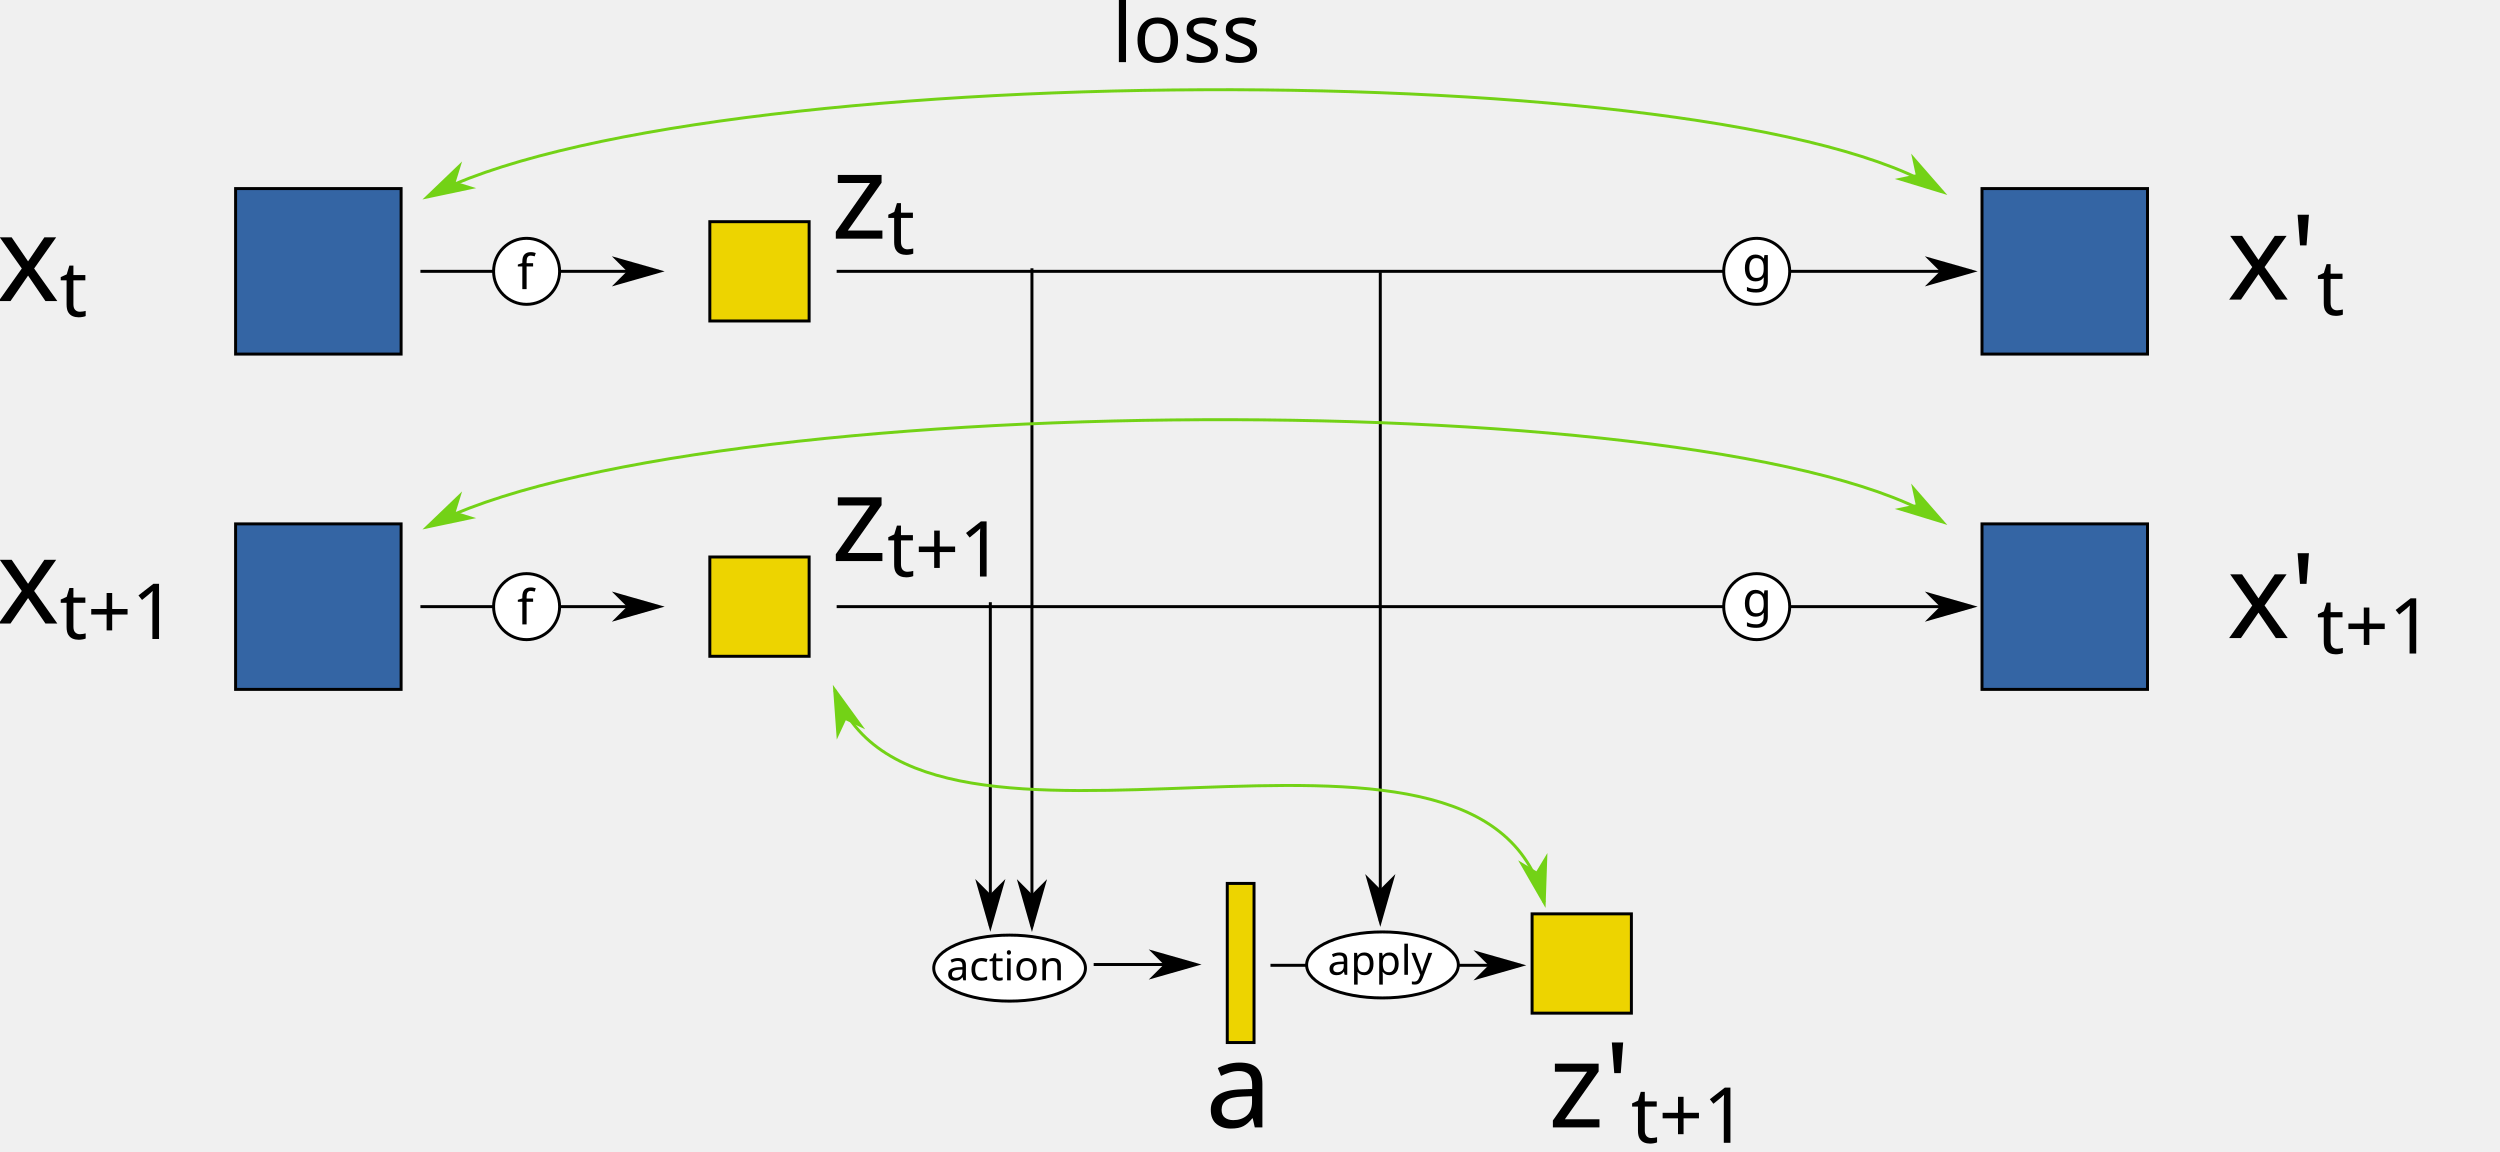
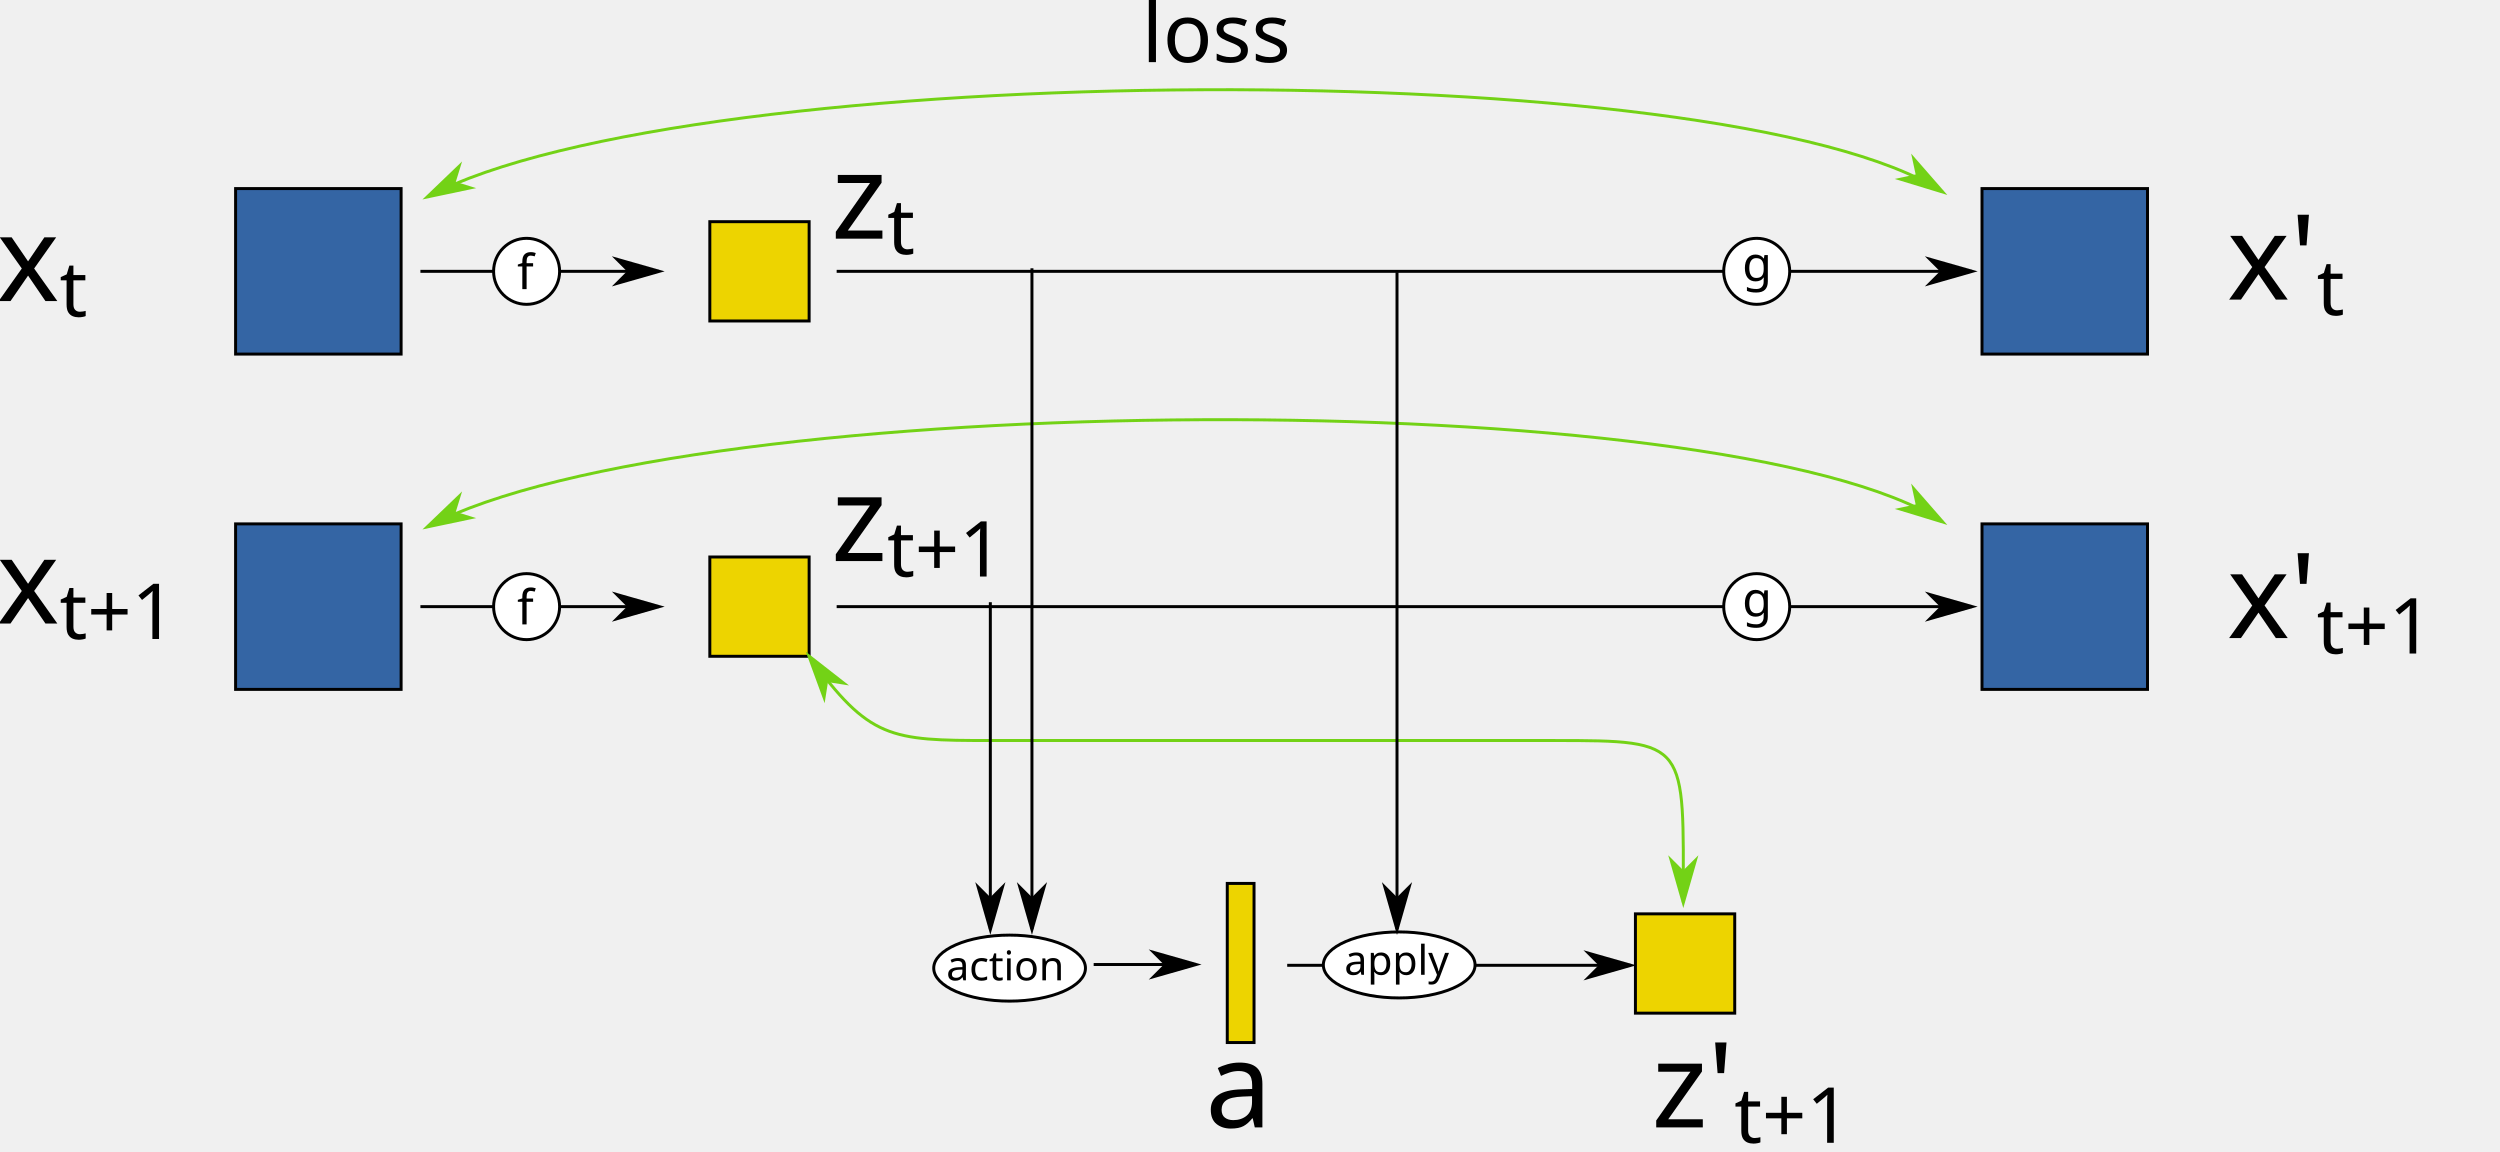
<svg xmlns="http://www.w3.org/2000/svg" width="237.342mm" height="109.286mm" viewBox="0 0 840.977 387.235" id="svg6614" version="1.1">
  <defs id="defs6616">
    <marker style="overflow:visible" id="marker10167-4" refX="0" refY="0" orient="auto">
      <path transform="matrix(-0.8,0,0,-0.8,-10,0)" style="fill:#000000;fill-opacity:1;fill-rule:evenodd;stroke:#000000;stroke-width:1pt;stroke-opacity:1" d="M 0,0 5,-5 -12.5,0 5,5 0,0 Z" id="path10169-5" />
    </marker>
    <marker orient="auto" refY="0" refX="0" id="marker6888-5-0" style="overflow:visible">
      <path id="path6890-0-6" d="M 0,0 5,-5 -12.5,0 5,5 0,0 Z" style="fill:#000000;fill-opacity:1;fill-rule:evenodd;stroke:#000000;stroke-width:1pt;stroke-opacity:1" transform="matrix(-0.8,0,0,-0.8,-10,0)" />
    </marker>
    <marker orient="auto" refY="0" refX="0" id="marker6888-6" style="overflow:visible">
      <path id="path6890-1" d="M 0,0 5,-5 -12.5,0 5,5 0,0 Z" style="fill:#000000;fill-opacity:1;fill-rule:evenodd;stroke:#000000;stroke-width:1pt;stroke-opacity:1" transform="matrix(-0.8,0,0,-0.8,-10,0)" />
    </marker>
    <marker orient="auto" refY="0" refX="0" id="marker6888-5" style="overflow:visible">
      <path id="path6890-0" d="M 0,0 5,-5 -12.5,0 5,5 0,0 Z" style="fill:#000000;fill-opacity:1;fill-rule:evenodd;stroke:#000000;stroke-width:1pt;stroke-opacity:1" transform="matrix(-0.8,0,0,-0.8,-10,0)" />
    </marker>
    <marker style="overflow:visible" id="marker10167" refX="0" refY="0" orient="auto">
      <path transform="matrix(-0.8,0,0,-0.8,-10,0)" style="fill:#000000;fill-opacity:1;fill-rule:evenodd;stroke:#000000;stroke-width:1pt;stroke-opacity:1" d="M 0,0 5,-5 -12.5,0 5,5 0,0 Z" id="path10169" />
    </marker>
    <marker orient="auto" refY="0" refX="0" id="marker43100" style="overflow:visible">
      <path id="path43102" d="M 0,0 5,-5 -12.5,0 5,5 0,0 Z" style="fill:#73d216;fill-opacity:1;fill-rule:evenodd;stroke:#73d216;stroke-width:1pt;stroke-opacity:1" transform="matrix(-0.8,0,0,-0.8,-10,0)" />
    </marker>
    <marker style="overflow:visible" id="marker43917" refX="0" refY="0" orient="auto">
      <path transform="matrix(-0.8,0,0,-0.8,-10,0)" style="fill:#000000;fill-opacity:1;fill-rule:evenodd;stroke:#000000;stroke-width:1pt;stroke-opacity:1" d="M 0,0 5,-5 -12.5,0 5,5 0,0 Z" id="path43919" />
    </marker>
    <marker style="overflow:visible" id="marker43526" refX="0" refY="0" orient="auto">
      <path transform="matrix(-0.8,0,0,-0.8,-10,0)" style="fill:#000000;fill-opacity:1;fill-rule:evenodd;stroke:#000000;stroke-width:1pt;stroke-opacity:1" d="M 0,0 5,-5 -12.5,0 5,5 0,0 Z" id="path43528" />
    </marker>
    <marker style="overflow:visible" id="marker44314" refX="0" refY="0" orient="auto">
      <path transform="matrix(-0.8,0,0,-0.8,-10,0)" style="fill:#000000;fill-opacity:1;fill-rule:evenodd;stroke:#000000;stroke-width:1pt;stroke-opacity:1" d="M 0,0 5,-5 -12.5,0 5,5 0,0 Z" id="path44316" />
    </marker>
    <marker orient="auto" refY="0" refX="0" id="Arrow1Lstart" style="overflow:visible">
      <path id="path4263" d="M 0,0 5,-5 -12.5,0 5,5 0,0 Z" style="fill:#73d216;fill-opacity:1;fill-rule:evenodd;stroke:#73d216;stroke-width:1pt;stroke-opacity:1" transform="matrix(0.8,0,0,0.8,10,0)" />
    </marker>
    <marker style="overflow:visible" id="marker6160" refX="0" refY="0" orient="auto">
      <path transform="matrix(-0.8,0,0,-0.8,-10,0)" style="fill:#73d216;fill-opacity:1;fill-rule:evenodd;stroke:#73d216;stroke-width:1pt;stroke-opacity:1" d="M 0,0 5,-5 -12.5,0 5,5 0,0 Z" id="path6162" />
    </marker>
    <marker orient="auto" refY="0" refX="0" id="Arrow1Lend-1" style="overflow:visible">
      <path id="path4266-8" d="M 0,0 5,-5 -12.5,0 5,5 0,0 Z" style="fill:#000000;fill-opacity:1;fill-rule:evenodd;stroke:#000000;stroke-width:1pt;stroke-opacity:1" transform="matrix(-0.8,0,0,-0.8,-10,0)" />
    </marker>
    <marker orient="auto" refY="0" refX="0" id="Arrow1Lend" style="overflow:visible">
      <path id="path4266" d="M 0,0 5,-5 -12.5,0 5,5 0,0 Z" style="fill:#000000;fill-opacity:1;fill-rule:evenodd;stroke:#000000;stroke-width:1pt;stroke-opacity:1" transform="matrix(-0.8,0,0,-0.8,-10,0)" />
    </marker>
    <marker style="overflow:visible" id="marker10167-47" refX="0" refY="0" orient="auto">
      <path transform="matrix(-0.8,0,0,-0.8,-10,0)" style="fill:#000000;fill-opacity:1;fill-rule:evenodd;stroke:#000000;stroke-width:1pt;stroke-opacity:1" d="M 0,0 5,-5 -12.5,0 5,5 0,0 Z" id="path10169-4" />
    </marker>
    <marker orient="auto" refY="0" refX="0" id="Arrow1Lend-3" style="overflow:visible">
      <path id="path4266-6" d="M 0,0 5,-5 -12.5,0 5,5 0,0 Z" style="fill:#000000;fill-opacity:1;fill-rule:evenodd;stroke:#000000;stroke-width:1pt;stroke-opacity:1" transform="matrix(-0.8,0,0,-0.8,-10,0)" />
    </marker>
    <marker orient="auto" refY="0" refX="0" id="Arrow1Lend-3-5" style="overflow:visible">
      <path id="path4266-6-3" d="M 0,0 5,-5 -12.5,0 5,5 0,0 Z" style="fill:#000000;fill-opacity:1;fill-rule:evenodd;stroke:#000000;stroke-width:1pt;stroke-opacity:1" transform="matrix(-0.8,0,0,-0.8,-10,0)" />
    </marker>
    <marker style="overflow:visible" id="marker44314-9" refX="0" refY="0" orient="auto">
      <path transform="matrix(-0.8,0,0,-0.8,-10,0)" style="fill:#000000;fill-opacity:1;fill-rule:evenodd;stroke:#000000;stroke-width:1pt;stroke-opacity:1" d="M 0,0 5,-5 -12.5,0 5,5 0,0 Z" id="path44316-3" />
    </marker>
    <marker style="overflow:visible" id="marker44314-0" refX="0" refY="0" orient="auto">
      <path transform="matrix(-0.8,0,0,-0.8,-10,0)" style="fill:#000000;fill-opacity:1;fill-rule:evenodd;stroke:#000000;stroke-width:1pt;stroke-opacity:1" d="M 0,0 5,-5 -12.5,0 5,5 0,0 Z" id="path44316-6" />
    </marker>
    <marker style="overflow:visible" id="marker43917-6" refX="0" refY="0" orient="auto">
      <path transform="matrix(-0.8,0,0,-0.8,-10,0)" style="fill:#000000;fill-opacity:1;fill-rule:evenodd;stroke:#000000;stroke-width:1pt;stroke-opacity:1" d="M 0,0 5,-5 -12.5,0 5,5 0,0 Z" id="path43919-1" />
    </marker>
    <marker orient="auto" refY="0" refX="0" id="Arrow1Lstart-1" style="overflow:visible">
      <path id="path4263-9" d="M 0,0 5,-5 -12.5,0 5,5 0,0 Z" style="fill:#73d216;fill-opacity:1;fill-rule:evenodd;stroke:#73d216;stroke-width:1pt;stroke-opacity:1" transform="matrix(0.8,0,0,0.8,10,0)" />
    </marker>
    <marker style="overflow:visible" id="marker6160-4" refX="0" refY="0" orient="auto">
      <path transform="matrix(-0.8,0,0,-0.8,-10,0)" style="fill:#73d216;fill-opacity:1;fill-rule:evenodd;stroke:#73d216;stroke-width:1pt;stroke-opacity:1" d="M 0,0 5,-5 -12.5,0 5,5 0,0 Z" id="path6162-7" />
    </marker>
    <marker orient="auto" refY="0" refX="0" id="Arrow1Lstart-0-3" style="overflow:visible">
-       <path id="path4263-3-6" d="M 0,0 5,-5 -12.5,0 5,5 0,0 Z" style="fill:#73d216;fill-opacity:1;fill-rule:evenodd;stroke:#73d216;stroke-width:1pt;stroke-opacity:1" transform="matrix(0.8,0,0,0.8,10,0)" />
+       <path id="path4263-3-6" d="M 0,0 5,-5 -12.5,0 5,5 Z" style="fill:#73d216;fill-opacity:1;fill-rule:evenodd;stroke:#73d216;stroke-width:1pt;stroke-opacity:1" transform="matrix(0.8,0,0,0.8,10,0)" />
    </marker>
    <marker style="overflow:visible" id="marker6160-6-7" refX="0" refY="0" orient="auto">
-       <path transform="matrix(-0.8,0,0,-0.8,-10,0)" style="fill:#73d216;fill-opacity:1;fill-rule:evenodd;stroke:#73d216;stroke-width:1pt;stroke-opacity:1" d="M 0,0 5,-5 -12.5,0 5,5 0,0 Z" id="path6162-1-5" />
+       <path transform="matrix(-0.8,0,0,-0.8,-10,0)" style="fill:#73d216;fill-opacity:1;fill-rule:evenodd;stroke:#73d216;stroke-width:1pt;stroke-opacity:1" d="M 0,0 5,-5 -12.5,0 5,5 Z" id="path6162-1-5" />
+     </marker>
+     <marker style="overflow:visible" id="marker44314-0-3" refX="0" refY="0" orient="auto">
+       <path transform="matrix(-0.8,0,0,-0.8,-10,0)" style="fill:#000000;fill-opacity:1;fill-rule:evenodd;stroke:#000000;stroke-width:1pt;stroke-opacity:1" d="M 0,0 5,-5 -12.5,0 5,5 Z" id="path44316-6-6" />
+     </marker>
+     <marker style="overflow:visible" id="marker43917-7" refX="0" refY="0" orient="auto">
+       <path transform="matrix(-0.8,0,0,-0.8,-10,0)" style="fill:#000000;fill-opacity:1;fill-rule:evenodd;stroke:#000000;stroke-width:1pt;stroke-opacity:1" d="M 0,0 5,-5 -12.5,0 5,5 Z" id="path43919-5" />
+     </marker>
+     <marker style="overflow:visible" id="marker43917-6-3" refX="0" refY="0" orient="auto">
+       <path transform="matrix(-0.8,0,0,-0.8,-10,0)" style="fill:#000000;fill-opacity:1;fill-rule:evenodd;stroke:#000000;stroke-width:1pt;stroke-opacity:1" d="M 0,0 5,-5 -12.5,0 5,5 Z" id="path43919-1-5" />
+     </marker>
+     <marker style="overflow:visible" id="marker44314-0-2" refX="0" refY="0" orient="auto">
+       <path transform="matrix(-0.8,0,0,-0.8,-10,0)" style="fill:#000000;fill-opacity:1;fill-rule:evenodd;stroke:#000000;stroke-width:1pt;stroke-opacity:1" d="M 0,0 5,-5 -12.5,0 5,5 Z" id="path44316-6-9" />
+     </marker>
+     <marker style="overflow:visible" id="marker44314-6" refX="0" refY="0" orient="auto">
+       <path transform="matrix(-0.8,0,0,-0.8,-10,0)" style="fill:#000000;fill-opacity:1;fill-rule:evenodd;stroke:#000000;stroke-width:1pt;stroke-opacity:1" d="M 0,0 5,-5 -12.5,0 5,5 Z" id="path44316-2" />
+     </marker>
+     <marker style="overflow:visible" id="marker44314-9-9" refX="0" refY="0" orient="auto">
+       <path transform="matrix(-0.8,0,0,-0.8,-10,0)" style="fill:#000000;fill-opacity:1;fill-rule:evenodd;stroke:#000000;stroke-width:1pt;stroke-opacity:1" d="M 0,0 5,-5 -12.5,0 5,5 Z" id="path44316-3-1" />
    </marker>
  </defs>
  <g id="layer1" transform="translate(71.0661,-87.30955)">
    <path style="fill:none;fill-rule:evenodd;stroke:#000000;stroke-width:1px;stroke-linecap:butt;stroke-linejoin:miter;stroke-opacity:1;marker-end:url(#Arrow1Lend-3)" d="m 210.377,178.583 381.887,0" id="path3457-7" />
    <rect style="fill:#3465a4;fill-rule:evenodd;stroke:#000000;stroke-width:1px;stroke-linecap:butt;stroke-linejoin:miter;stroke-opacity:1" id="rect3336" width="55.673" height="55.673" x="8.187" y="150.746" />
-     <text xml:space="preserve" style="font-style:normal;font-weight:normal;font-size:40px;line-height:125%;font-family:sans-serif;letter-spacing:0px;word-spacing:0px;fill:#000000;fill-opacity:1;stroke:none;stroke-width:1px;stroke-linecap:butt;stroke-linejoin:miter;stroke-opacity:1" x="-72.218" y="188.587" id="text3338">
-       <tspan id="tspan3340" x="-72.218" y="188.587">x<tspan style="font-size:65%;baseline-shift:sub" id="tspan3342">t</tspan>
+     <text xml:space="preserve" style="font-style:normal;font-weight:normal;line-height:0%;font-family:sans-serif;letter-spacing:0px;word-spacing:0px;fill:#000000;fill-opacity:1;stroke:none;stroke-width:1px;stroke-linecap:butt;stroke-linejoin:miter;stroke-opacity:1" x="-72.218" y="188.587" id="text3338">
+       <tspan id="tspan3340" x="-72.218" y="188.587" style="font-size:40px;line-height:1.25">x<tspan style="font-size:65%;baseline-shift:sub" id="tspan3342">t</tspan>
      </tspan>
    </text>
    <rect style="fill:#3465a4;fill-rule:evenodd;stroke:#000000;stroke-width:1px;stroke-linecap:butt;stroke-linejoin:miter;stroke-opacity:1" id="rect3336-3" width="55.673" height="55.673" x="8.187" y="263.541" />
-     <text xml:space="preserve" style="font-style:normal;font-weight:normal;font-size:40px;line-height:125%;font-family:sans-serif;letter-spacing:0px;word-spacing:0px;fill:#000000;fill-opacity:1;stroke:none;stroke-width:1px;stroke-linecap:butt;stroke-linejoin:miter;stroke-opacity:1" x="-72.218" y="297.057" id="text3338-6">
-       <tspan id="tspan3340-7" x="-72.218" y="297.057">x<tspan style="font-size:65%;baseline-shift:sub" id="tspan3342-5">t+1</tspan>
+     <text xml:space="preserve" style="font-style:normal;font-weight:normal;line-height:0%;font-family:sans-serif;letter-spacing:0px;word-spacing:0px;fill:#000000;fill-opacity:1;stroke:none;stroke-width:1px;stroke-linecap:butt;stroke-linejoin:miter;stroke-opacity:1" x="-72.218" y="297.057" id="text3338-6">
+       <tspan id="tspan3340-7" x="-72.218" y="297.057" style="font-size:40px;line-height:1.25">x<tspan style="font-size:65%;baseline-shift:sub" id="tspan3342-5">t+1</tspan>
      </tspan>
    </text>
    <rect style="fill:#edd400;fill-rule:evenodd;stroke:#000000;stroke-width:1px;stroke-linecap:butt;stroke-linejoin:miter;stroke-opacity:1" id="rect3368" width="33.404" height="33.404" x="167.712" y="161.881" />
-     <text xml:space="preserve" style="font-style:normal;font-weight:normal;font-size:40px;line-height:125%;font-family:sans-serif;letter-spacing:0px;word-spacing:0px;fill:#000000;fill-opacity:1;stroke:none;stroke-width:1px;stroke-linecap:butt;stroke-linejoin:miter;stroke-opacity:1" x="208.53" y="167.587" id="text3370">
-       <tspan id="tspan3372" x="208.53" y="167.587">z<tspan style="font-size:65%;baseline-shift:sub" id="tspan3397">t</tspan>
+     <text xml:space="preserve" style="font-style:normal;font-weight:normal;line-height:0%;font-family:sans-serif;letter-spacing:0px;word-spacing:0px;fill:#000000;fill-opacity:1;stroke:none;stroke-width:1px;stroke-linecap:butt;stroke-linejoin:miter;stroke-opacity:1" x="208.53" y="167.587" id="text3370">
+       <tspan id="tspan3372" x="208.53" y="167.587" style="font-size:40px;line-height:1.25">z<tspan style="font-size:65%;baseline-shift:sub" id="tspan3397">t</tspan>
      </tspan>
    </text>
    <rect style="fill:#edd400;fill-rule:evenodd;stroke:#000000;stroke-width:1px;stroke-linecap:butt;stroke-linejoin:miter;stroke-opacity:1" id="rect3368-3" width="33.404" height="33.404" x="167.712" y="274.675" />
-     <text xml:space="preserve" style="font-style:normal;font-weight:normal;font-size:40px;line-height:125%;font-family:sans-serif;letter-spacing:0px;word-spacing:0px;fill:#000000;fill-opacity:1;stroke:none;stroke-width:1px;stroke-linecap:butt;stroke-linejoin:miter;stroke-opacity:1" x="208.53" y="276.057" id="text3370-5">
-       <tspan id="tspan3372-6" x="208.53" y="276.057">z<tspan style="font-size:65%;baseline-shift:sub" id="tspan3395">t+1</tspan>
+     <text xml:space="preserve" style="font-style:normal;font-weight:normal;line-height:0%;font-family:sans-serif;letter-spacing:0px;word-spacing:0px;fill:#000000;fill-opacity:1;stroke:none;stroke-width:1px;stroke-linecap:butt;stroke-linejoin:miter;stroke-opacity:1" x="208.53" y="276.057" id="text3370-5">
+       <tspan id="tspan3372-6" x="208.53" y="276.057" style="font-size:40px;line-height:1.25">z<tspan style="font-size:65%;baseline-shift:sub" id="tspan3395">t+1</tspan>
      </tspan>
    </text>
    <rect style="fill:#3465a4;fill-rule:evenodd;stroke:#000000;stroke-width:1px;stroke-linecap:butt;stroke-linejoin:miter;stroke-opacity:1" id="rect3336-2" width="55.673" height="55.673" x="595.662" y="150.746" />
-     <text xml:space="preserve" style="font-style:normal;font-weight:normal;font-size:40px;line-height:125%;font-family:sans-serif;letter-spacing:0px;word-spacing:0px;fill:#000000;fill-opacity:1;stroke:none;stroke-width:1px;stroke-linecap:butt;stroke-linejoin:miter;stroke-opacity:1" x="678.073" y="301.957" id="text3338-9">
-       <tspan id="tspan3340-1" x="678.073" y="301.957">x'<tspan style="font-size:65%;baseline-shift:sub" id="tspan3342-2">t+1</tspan>
+     <text xml:space="preserve" style="font-style:normal;font-weight:normal;line-height:0%;font-family:sans-serif;letter-spacing:0px;word-spacing:0px;fill:#000000;fill-opacity:1;stroke:none;stroke-width:1px;stroke-linecap:butt;stroke-linejoin:miter;stroke-opacity:1" x="678.073" y="301.957" id="text3338-9">
+       <tspan id="tspan3340-1" x="678.073" y="301.957" style="font-size:40px;line-height:1.25">x'<tspan style="font-size:65%;baseline-shift:sub" id="tspan3342-2">t+1</tspan>
      </tspan>
    </text>
    <rect style="fill:#3465a4;fill-rule:evenodd;stroke:#000000;stroke-width:1px;stroke-linecap:butt;stroke-linejoin:miter;stroke-opacity:1" id="rect3336-3-7" width="55.673" height="55.673" x="595.662" y="263.541" />
-     <text xml:space="preserve" style="font-style:normal;font-weight:normal;font-size:40px;line-height:125%;font-family:sans-serif;letter-spacing:0px;word-spacing:0px;fill:#000000;fill-opacity:1;stroke:none;stroke-width:1px;stroke-linecap:butt;stroke-linejoin:miter;stroke-opacity:1" x="678.073" y="188.104" id="text3338-6-0">
-       <tspan id="tspan3340-7-9" x="678.073" y="188.104">x'<tspan style="font-size:65%;baseline-shift:sub" id="tspan3342-5-3">t</tspan>
+     <text xml:space="preserve" style="font-style:normal;font-weight:normal;line-height:0%;font-family:sans-serif;letter-spacing:0px;word-spacing:0px;fill:#000000;fill-opacity:1;stroke:none;stroke-width:1px;stroke-linecap:butt;stroke-linejoin:miter;stroke-opacity:1" x="678.073" y="188.104" id="text3338-6-0">
+       <tspan id="tspan3340-7-9" x="678.073" y="188.104" style="font-size:40px;line-height:1.25">x'<tspan style="font-size:65%;baseline-shift:sub" id="tspan3342-5-3">t</tspan>
      </tspan>
    </text>
    <path style="fill:none;fill-rule:evenodd;stroke:#000000;stroke-width:1px;stroke-linecap:butt;stroke-linejoin:miter;stroke-opacity:1;marker-end:url(#Arrow1Lend)" d="m 70.356,178.583 80.226,0" id="path3457" />
    <path style="fill:none;fill-rule:evenodd;stroke:#000000;stroke-width:1px;stroke-linecap:butt;stroke-linejoin:miter;stroke-opacity:1;marker-end:url(#Arrow1Lend-1)" d="m 70.356,291.377 80.226,0" id="path3457-2" />
    <g id="g25911" transform="translate(0,-3.372848)">
      <circle r="11.103" cy="181.956" cx="106.077" id="path5822" style="color:#000000;clip-rule:nonzero;display:inline;overflow:visible;visibility:visible;opacity:1;isolation:auto;mix-blend-mode:normal;color-interpolation:sRGB;color-interpolation-filters:linearRGB;solid-color:#000000;solid-opacity:1;fill:#ffffff;fill-opacity:1;fill-rule:evenodd;stroke:#000000;stroke-width:1px;stroke-linecap:butt;stroke-linejoin:miter;stroke-miterlimit:4;stroke-dasharray:none;stroke-dashoffset:0;stroke-opacity:1;color-rendering:auto;image-rendering:auto;shape-rendering:auto;text-rendering:auto;enable-background:accumulate" />
-       <text id="text5160" y="187.932" x="102.875" style="font-style:normal;font-weight:normal;font-size:16.25px;line-height:125%;font-family:sans-serif;letter-spacing:0px;word-spacing:0px;fill:#000000;fill-opacity:1;stroke:none;stroke-width:1px;stroke-linecap:butt;stroke-linejoin:miter;stroke-opacity:1" xml:space="preserve">
-         <tspan y="187.932" x="102.875" id="tspan5162">f</tspan>
+       <text id="text5160" y="187.932" x="102.875" style="font-style:normal;font-weight:normal;line-height:0%;font-family:sans-serif;letter-spacing:0px;word-spacing:0px;fill:#000000;fill-opacity:1;stroke:none;stroke-width:1px;stroke-linecap:butt;stroke-linejoin:miter;stroke-opacity:1" xml:space="preserve">
+         <tspan y="187.932" x="102.875" id="tspan5162" style="font-size:16.25px;line-height:1.25">f</tspan>
      </text>
    </g>
    <g id="g25916" transform="translate(59.67577,-2.490097)">
      <circle r="11.103" cy="181.073" cx="460.199" id="path5822-4" style="color:#000000;clip-rule:nonzero;display:inline;overflow:visible;visibility:visible;opacity:1;isolation:auto;mix-blend-mode:normal;color-interpolation:sRGB;color-interpolation-filters:linearRGB;solid-color:#000000;solid-opacity:1;fill:#ffffff;fill-opacity:1;fill-rule:evenodd;stroke:#000000;stroke-width:1px;stroke-linecap:butt;stroke-linejoin:miter;stroke-miterlimit:4;stroke-dasharray:none;stroke-dashoffset:0;stroke-opacity:1;color-rendering:auto;image-rendering:auto;shape-rendering:auto;text-rendering:auto;enable-background:accumulate" />
-       <text id="text5160-2" y="184.3" x="455.331" style="font-style:normal;font-weight:normal;font-size:16.25px;line-height:125%;font-family:sans-serif;letter-spacing:0px;word-spacing:0px;fill:#000000;fill-opacity:1;stroke:none;stroke-width:1px;stroke-linecap:butt;stroke-linejoin:miter;stroke-opacity:1" xml:space="preserve">
-         <tspan y="184.3" x="455.331" id="tspan5162-3">g</tspan>
+       <text id="text5160-2" y="184.3" x="455.331" style="font-style:normal;font-weight:normal;line-height:0%;font-family:sans-serif;letter-spacing:0px;word-spacing:0px;fill:#000000;fill-opacity:1;stroke:none;stroke-width:1px;stroke-linecap:butt;stroke-linejoin:miter;stroke-opacity:1" xml:space="preserve">
+         <tspan y="184.3" x="455.331" id="tspan5162-3" style="font-size:16.25px;line-height:1.25">g</tspan>
      </text>
    </g>
    <g id="g25921" transform="translate(0,-118.4511)">
      <circle r="11.103" cy="409.828" cx="106.077" id="path5822-7" style="color:#000000;clip-rule:nonzero;display:inline;overflow:visible;visibility:visible;opacity:1;isolation:auto;mix-blend-mode:normal;color-interpolation:sRGB;color-interpolation-filters:linearRGB;solid-color:#000000;solid-opacity:1;fill:#ffffff;fill-opacity:1;fill-rule:evenodd;stroke:#000000;stroke-width:1px;stroke-linecap:butt;stroke-linejoin:miter;stroke-miterlimit:4;stroke-dasharray:none;stroke-dashoffset:0;stroke-opacity:1;color-rendering:auto;image-rendering:auto;shape-rendering:auto;text-rendering:auto;enable-background:accumulate" />
-       <text id="text5160-8" y="415.805" x="102.875" style="font-style:normal;font-weight:normal;font-size:16.25px;line-height:125%;font-family:sans-serif;letter-spacing:0px;word-spacing:0px;fill:#000000;fill-opacity:1;stroke:none;stroke-width:1px;stroke-linecap:butt;stroke-linejoin:miter;stroke-opacity:1" xml:space="preserve">
-         <tspan y="415.805" x="102.875" id="tspan5162-4">f</tspan>
+       <text id="text5160-8" y="415.805" x="102.875" style="font-style:normal;font-weight:normal;line-height:0%;font-family:sans-serif;letter-spacing:0px;word-spacing:0px;fill:#000000;fill-opacity:1;stroke:none;stroke-width:1px;stroke-linecap:butt;stroke-linejoin:miter;stroke-opacity:1" xml:space="preserve">
+         <tspan y="415.805" x="102.875" id="tspan5162-4" style="font-size:16.25px;line-height:1.25">f</tspan>
      </text>
    </g>
    <path style="fill:none;fill-rule:evenodd;stroke:#73d216;stroke-width:1px;stroke-linecap:butt;stroke-linejoin:miter;stroke-opacity:1;marker-start:url(#Arrow1Lstart);marker-end:url(#marker6160)" d="M 72.757,153.501 C 161.232,106.735 509.687,104.818 582.367,151.846" id="path7288" />
    <path style="color:#000000;clip-rule:nonzero;display:inline;overflow:visible;visibility:visible;opacity:1;isolation:auto;mix-blend-mode:normal;color-interpolation:sRGB;color-interpolation-filters:linearRGB;solid-color:#000000;solid-opacity:1;fill:none;fill-opacity:1;fill-rule:evenodd;stroke:#000000;stroke-width:1px;stroke-linecap:butt;stroke-linejoin:miter;stroke-miterlimit:4;stroke-dasharray:none;stroke-dashoffset:0;stroke-opacity:1;marker-end:url(#marker43526);color-rendering:auto;image-rendering:auto;shape-rendering:auto;text-rendering:auto;enable-background:accumulate" d="m 296.832,411.763 34.354,0" id="path5715-5-2-4" />
    <path style="color:#000000;clip-rule:nonzero;display:inline;overflow:visible;visibility:visible;opacity:1;isolation:auto;mix-blend-mode:normal;color-interpolation:sRGB;color-interpolation-filters:linearRGB;solid-color:#000000;solid-opacity:1;fill:#edd400;fill-opacity:1;fill-rule:evenodd;stroke:#000000;stroke-width:1px;stroke-linecap:butt;stroke-linejoin:miter;stroke-miterlimit:4;stroke-dasharray:none;stroke-dashoffset:0;stroke-opacity:1;color-rendering:auto;image-rendering:auto;shape-rendering:auto;text-rendering:auto;enable-background:accumulate" d="m 341.775,384.484 9.003,0 0,53.529 -9.003,0 z" id="rect5255-6-3" />
-     <text xml:space="preserve" style="font-style:normal;font-weight:normal;font-size:40px;line-height:125%;font-family:sans-serif;letter-spacing:0px;word-spacing:0px;fill:#000000;fill-opacity:1;stroke:none;stroke-width:1px;stroke-linecap:butt;stroke-linejoin:miter;stroke-opacity:1" x="334.388" y="466.545" id="text5257-4-1">
-       <tspan id="tspan5259-6-4" x="334.388" y="466.545">a</tspan>
+     <text xml:space="preserve" style="font-style:normal;font-weight:normal;line-height:0%;font-family:sans-serif;letter-spacing:0px;word-spacing:0px;fill:#000000;fill-opacity:1;stroke:none;stroke-width:1px;stroke-linecap:butt;stroke-linejoin:miter;stroke-opacity:1" x="334.388" y="466.545" id="text5257-4-1">
+       <tspan id="tspan5259-6-4" x="334.388" y="466.545" style="font-size:40px;line-height:1.25">a</tspan>
    </text>
-     <path style="color:#000000;clip-rule:nonzero;display:inline;overflow:visible;visibility:visible;opacity:1;isolation:auto;mix-blend-mode:normal;color-interpolation:sRGB;color-interpolation-filters:linearRGB;solid-color:#000000;solid-opacity:1;fill:none;fill-opacity:1;fill-rule:evenodd;stroke:#000000;stroke-width:1px;stroke-linecap:butt;stroke-linejoin:miter;stroke-miterlimit:4;stroke-dasharray:none;stroke-dashoffset:0;stroke-opacity:1;marker-end:url(#marker43917);color-rendering:auto;image-rendering:auto;shape-rendering:auto;text-rendering:auto;enable-background:accumulate" d="m 356.311,412.03 84.114,0" id="path5715-5-6" />
-     <path style="color:#000000;clip-rule:nonzero;display:inline;overflow:visible;visibility:visible;opacity:1;isolation:auto;mix-blend-mode:normal;color-interpolation:sRGB;color-interpolation-filters:linearRGB;solid-color:#000000;solid-opacity:1;fill:#edd400;fill-opacity:1;fill-rule:evenodd;stroke:#000000;stroke-width:1px;stroke-linecap:butt;stroke-linejoin:miter;stroke-miterlimit:4;stroke-dasharray:none;stroke-dashoffset:0;stroke-opacity:1;color-rendering:auto;image-rendering:auto;shape-rendering:auto;text-rendering:auto;enable-background:accumulate" d="m 444.315,394.722 33.404,0 0,33.404 -33.404,0 z" id="rect3368-9-8-9" />
    <ellipse style="color:#000000;clip-rule:nonzero;display:inline;overflow:visible;visibility:visible;opacity:1;isolation:auto;mix-blend-mode:normal;color-interpolation:sRGB;color-interpolation-filters:linearRGB;solid-color:#000000;solid-opacity:1;fill:#ffffff;fill-opacity:1;fill-rule:evenodd;stroke:#000000;stroke-width:1px;stroke-linecap:butt;stroke-linejoin:miter;stroke-miterlimit:4;stroke-dasharray:none;stroke-dashoffset:0;stroke-opacity:1;color-rendering:auto;image-rendering:auto;shape-rendering:auto;text-rendering:auto;enable-background:accumulate" id="path5822-4-6-6-4" cx="268.552" cy="412.976" rx="25.521" ry="11.103" />
-     <text xml:space="preserve" style="font-style:normal;font-weight:normal;font-size:13.75px;line-height:125%;font-family:sans-serif;letter-spacing:0px;word-spacing:0px;fill:#000000;fill-opacity:1;stroke:none;stroke-width:1px;stroke-linecap:butt;stroke-linejoin:miter;stroke-opacity:1" x="247.265" y="417.08" id="text5531-2-2">
-       <tspan id="tspan5533-84-2" x="247.265" y="417.08">action</tspan>
-     </text>
-     <ellipse style="color:#000000;clip-rule:nonzero;display:inline;overflow:visible;visibility:visible;opacity:1;isolation:auto;mix-blend-mode:normal;color-interpolation:sRGB;color-interpolation-filters:linearRGB;solid-color:#000000;solid-opacity:1;fill:#ffffff;fill-opacity:1;fill-rule:evenodd;stroke:#000000;stroke-width:1px;stroke-linecap:butt;stroke-linejoin:miter;stroke-miterlimit:4;stroke-dasharray:none;stroke-dashoffset:0;stroke-opacity:1;color-rendering:auto;image-rendering:auto;shape-rendering:auto;text-rendering:auto;enable-background:accumulate" id="path5822-4-6-1-7-6" cx="393.988" cy="411.905" rx="25.521" ry="11.103" />
-     <text xml:space="preserve" style="font-style:normal;font-weight:normal;font-size:13.75px;line-height:125%;font-family:sans-serif;letter-spacing:0px;word-spacing:0px;fill:#000000;fill-opacity:1;stroke:none;stroke-width:1px;stroke-linecap:butt;stroke-linejoin:miter;stroke-opacity:1" x="375.546" y="415.215" id="text5717-2-4">
-       <tspan id="tspan5719-4-1" x="375.546" y="415.215">apply</tspan>
-     </text>
-     <text xml:space="preserve" style="font-style:normal;font-weight:normal;font-size:40px;line-height:125%;font-family:sans-serif;letter-spacing:0px;word-spacing:0px;fill:#000000;fill-opacity:1;stroke:none;stroke-width:1px;stroke-linecap:butt;stroke-linejoin:miter;stroke-opacity:1" x="449.745" y="466.545" id="text3370-5-7-6-2">
-       <tspan id="tspan3372-6-6-2-8" x="449.745" y="466.545">z'<tspan style="font-size:65%;baseline-shift:sub" id="tspan3395-5-9-8">t+1</tspan>
-       </tspan>
+     <text xml:space="preserve" style="font-style:normal;font-weight:normal;line-height:0%;font-family:sans-serif;letter-spacing:0px;word-spacing:0px;fill:#000000;fill-opacity:1;stroke:none;stroke-width:1px;stroke-linecap:butt;stroke-linejoin:miter;stroke-opacity:1" x="247.265" y="417.08" id="text5531-2-2">
+       <tspan id="tspan5533-84-2" x="247.265" y="417.08" style="font-size:13.75px;line-height:1.25">action</tspan>
    </text>
    <path style="fill:none;fill-rule:evenodd;stroke:#000000;stroke-width:1px;stroke-linecap:butt;stroke-linejoin:miter;stroke-opacity:1;marker-end:url(#Arrow1Lend-3-5)" d="m 210.377,291.377 381.887,0" id="path3457-7-5" />
    <g id="g25926" transform="translate(59.67577,-120.7073)">
      <circle r="11.103" cy="412.084" cx="460.199" id="path5822-4-6" style="color:#000000;clip-rule:nonzero;display:inline;overflow:visible;visibility:visible;opacity:1;isolation:auto;mix-blend-mode:normal;color-interpolation:sRGB;color-interpolation-filters:linearRGB;solid-color:#000000;solid-opacity:1;fill:#ffffff;fill-opacity:1;fill-rule:evenodd;stroke:#000000;stroke-width:1px;stroke-linecap:butt;stroke-linejoin:miter;stroke-miterlimit:4;stroke-dasharray:none;stroke-dashoffset:0;stroke-opacity:1;color-rendering:auto;image-rendering:auto;shape-rendering:auto;text-rendering:auto;enable-background:accumulate" />
-       <text id="text5160-2-2" y="415.311" x="455.331" style="font-style:normal;font-weight:normal;font-size:16.25px;line-height:125%;font-family:sans-serif;letter-spacing:0px;word-spacing:0px;fill:#000000;fill-opacity:1;stroke:none;stroke-width:1px;stroke-linecap:butt;stroke-linejoin:miter;stroke-opacity:1" xml:space="preserve">
-         <tspan y="415.311" x="455.331" id="tspan5162-3-91">g</tspan>
+       <text id="text5160-2-2" y="415.311" x="455.331" style="font-style:normal;font-weight:normal;line-height:0%;font-family:sans-serif;letter-spacing:0px;word-spacing:0px;fill:#000000;fill-opacity:1;stroke:none;stroke-width:1px;stroke-linecap:butt;stroke-linejoin:miter;stroke-opacity:1" xml:space="preserve">
+         <tspan y="415.311" x="455.331" id="tspan5162-3-91" style="font-size:16.25px;line-height:1.25">g</tspan>
      </text>
    </g>
-     <text xml:space="preserve" style="color:#000000;font-style:normal;font-variant:normal;font-weight:normal;font-stretch:normal;font-size:27.5px;font-family:'Noto Sans';-inkscape-font-specification:'Noto Sans';text-align:center;text-anchor:middle;clip-rule:nonzero;display:inline;overflow:visible;visibility:visible;opacity:1;isolation:auto;mix-blend-mode:normal;color-interpolation:sRGB;color-interpolation-filters:linearRGB;solid-color:#000000;solid-opacity:1;fill:#000000;fill-opacity:1;fill-rule:evenodd;stroke:none;stroke-width:1;stroke-linecap:butt;stroke-linejoin:miter;stroke-miterlimit:4;stroke-dasharray:none;stroke-dashoffset:0;stroke-opacity:1;color-rendering:auto;image-rendering:auto;shape-rendering:auto;text-rendering:auto;enable-background:accumulate" x="345.879" y="108.203" id="text15954">
-       <tspan id="tspan15956" x="345.879" y="108.203">loss</tspan>
+     <text xml:space="preserve" style="color:#000000;font-style:normal;font-variant:normal;font-weight:normal;font-stretch:normal;line-height:0%;font-family:'Noto Sans';-inkscape-font-specification:'Noto Sans';text-align:center;text-anchor:middle;clip-rule:nonzero;display:inline;overflow:visible;visibility:visible;opacity:1;isolation:auto;mix-blend-mode:normal;color-interpolation:sRGB;color-interpolation-filters:linearRGB;solid-color:#000000;solid-opacity:1;fill:#000000;fill-opacity:1;fill-rule:evenodd;stroke:none;stroke-width:1;stroke-linecap:butt;stroke-linejoin:miter;stroke-miterlimit:4;stroke-dasharray:none;stroke-dashoffset:0;stroke-opacity:1;color-rendering:auto;image-rendering:auto;shape-rendering:auto;text-rendering:auto;enable-background:accumulate" x="345.879" y="108.203" id="text15954">
+       <tspan id="tspan15956" x="345.879" y="108.203" style="font-size:27.5px;line-height:1.25">loss</tspan>
    </text>
-     <path style="fill:none;fill-rule:evenodd;stroke:#000000;stroke-width:1;stroke-linecap:butt;stroke-linejoin:miter;stroke-miterlimit:4;stroke-dasharray:none;stroke-opacity:1;marker-end:url(#marker44314)" d="m 262.072,289.887 0,108.934" id="path15958" />
-     <path style="fill:none;fill-rule:evenodd;stroke:#000000;stroke-width:1;stroke-linecap:butt;stroke-linejoin:miter;stroke-miterlimit:4;stroke-dasharray:none;stroke-opacity:1;marker-end:url(#marker44314-9)" d="m 276.072,177.558 0,221.328" id="path15958-6" />
-     <path style="fill:none;fill-rule:evenodd;stroke:#000000;stroke-width:1;stroke-linecap:butt;stroke-linejoin:miter;stroke-miterlimit:4;stroke-dasharray:none;stroke-opacity:1;marker-end:url(#marker44314-0)" d="m 393.25,178.875 0,218.297" id="path15958-2" />
    <path style="fill:none;fill-rule:evenodd;stroke:#73d216;stroke-width:1px;stroke-linecap:butt;stroke-linejoin:miter;stroke-opacity:1;marker-start:url(#Arrow1Lstart-1);marker-end:url(#marker6160-4)" d="M 72.757,264.501 C 161.232,217.735 509.687,215.818 582.367,262.846" id="path7288-8" />
-     <path style="fill:none;fill-rule:evenodd;stroke:#73d216;stroke-width:1px;stroke-linecap:butt;stroke-linejoin:miter;stroke-opacity:1;marker-start:url(#Arrow1Lstart-0-3);marker-end:url(#marker6160-6-7)" d="m 209.757,319.501 c 27.475,75.235 217.931,-11.682 238.611,71.345" id="path7288-0-3" />
+     <path style="color:#000000;clip-rule:nonzero;display:inline;overflow:visible;visibility:visible;opacity:1;isolation:auto;mix-blend-mode:normal;color-interpolation:sRGB;color-interpolation-filters:linearRGB;solid-color:#000000;solid-opacity:1;fill:none;fill-opacity:1;fill-rule:evenodd;stroke:#000000;stroke-width:1px;stroke-linecap:butt;stroke-linejoin:miter;stroke-miterlimit:4;stroke-dasharray:none;stroke-dashoffset:0;stroke-opacity:1;marker-end:url(#marker43917-7);color-rendering:auto;image-rendering:auto;shape-rendering:auto;text-rendering:auto;enable-background:accumulate" d="M 361.936,412.03 H 477.425" id="path5715-5-6" />
+     <path style="color:#000000;clip-rule:nonzero;display:inline;overflow:visible;visibility:visible;opacity:1;isolation:auto;mix-blend-mode:normal;color-interpolation:sRGB;color-interpolation-filters:linearRGB;solid-color:#000000;solid-opacity:1;fill:#edd400;fill-opacity:1;fill-rule:evenodd;stroke:#000000;stroke-width:1px;stroke-linecap:butt;stroke-linejoin:miter;stroke-miterlimit:4;stroke-dasharray:none;stroke-dashoffset:0;stroke-opacity:1;color-rendering:auto;image-rendering:auto;shape-rendering:auto;text-rendering:auto;enable-background:accumulate" d="m 479.076,394.722 h 33.404 v 33.404 h -33.404 z" id="rect3368-9-8-9" />
+     <text xml:space="preserve" style="font-style:normal;font-weight:normal;font-size:12px;line-height:0%;font-family:sans-serif;letter-spacing:0px;word-spacing:0px;fill:#000000;fill-opacity:1;stroke:none;stroke-width:1px;stroke-linecap:butt;stroke-linejoin:miter;stroke-opacity:1" x="484.506" y="466.545" id="text3370-5-7-6-2">
+       <tspan id="tspan3372-6-6-2-8" x="484.506" y="466.545" style="font-size:40px;line-height:1.25;stroke-width:1px">z'<tspan style="font-size:26px;baseline-shift:sub;stroke-width:1px" id="tspan3395-5-9-8">t+1</tspan>
+       </tspan>
+     </text>
+     <path style="fill:none;fill-rule:evenodd;stroke:#73d216;stroke-width:1px;stroke-linecap:butt;stroke-linejoin:miter;stroke-opacity:1;marker-start:url(#Arrow1Lstart-0-3);marker-end:url(#marker6160-6-7)" d="m 201.116,308.079 c 20.281,27.839 27.143,28.335 60.953,28.335 h 189.732 c 45.54,0 43.379,0.46 43.379,54.431" id="path7288-0-3" />
+     <ellipse style="color:#000000;clip-rule:nonzero;display:inline;overflow:visible;visibility:visible;opacity:1;isolation:auto;mix-blend-mode:normal;color-interpolation:sRGB;color-interpolation-filters:linearRGB;solid-color:#000000;solid-opacity:1;fill:#ffffff;fill-opacity:1;fill-rule:evenodd;stroke:#000000;stroke-width:1px;stroke-linecap:butt;stroke-linejoin:miter;stroke-miterlimit:4;stroke-dasharray:none;stroke-dashoffset:0;stroke-opacity:1;color-rendering:auto;image-rendering:auto;shape-rendering:auto;text-rendering:auto;enable-background:accumulate" id="path5822-4-6-1-7-6" cx="399.613" cy="411.905" rx="25.521" ry="11.103" />
+     <text xml:space="preserve" style="font-style:normal;font-weight:normal;font-size:12px;line-height:0%;font-family:sans-serif;letter-spacing:0px;word-spacing:0px;fill:#000000;fill-opacity:1;stroke:none;stroke-width:1px;stroke-linecap:butt;stroke-linejoin:miter;stroke-opacity:1" x="381.171" y="415.215" id="text5717-2-4">
+       <tspan id="tspan5719-4-1" x="381.171" y="415.215" style="font-size:13.75px;line-height:1.25;stroke-width:1px">apply</tspan>
+     </text>
+     <path style="fill:none;fill-rule:evenodd;stroke:#000000;stroke-width:1;stroke-linecap:butt;stroke-linejoin:miter;stroke-miterlimit:4;stroke-dasharray:none;stroke-opacity:1;marker-end:url(#marker44314-6)" d="M 262.072,289.887 V 399.88" id="path15958" />
+     <path style="fill:none;fill-rule:evenodd;stroke:#000000;stroke-width:1;stroke-linecap:butt;stroke-linejoin:miter;stroke-miterlimit:4;stroke-dasharray:none;stroke-opacity:1;marker-end:url(#marker44314-9-9)" d="M 276.072,177.558 V 399.88" id="path15958-6" />
+     <path style="fill:none;fill-rule:evenodd;stroke:#000000;stroke-width:1;stroke-linecap:butt;stroke-linejoin:miter;stroke-miterlimit:4;stroke-dasharray:none;stroke-opacity:1;marker-end:url(#marker44314-0-2)" d="M 398.875,178.875 V 399.88" id="path15958-2" />
  </g>
</svg>
